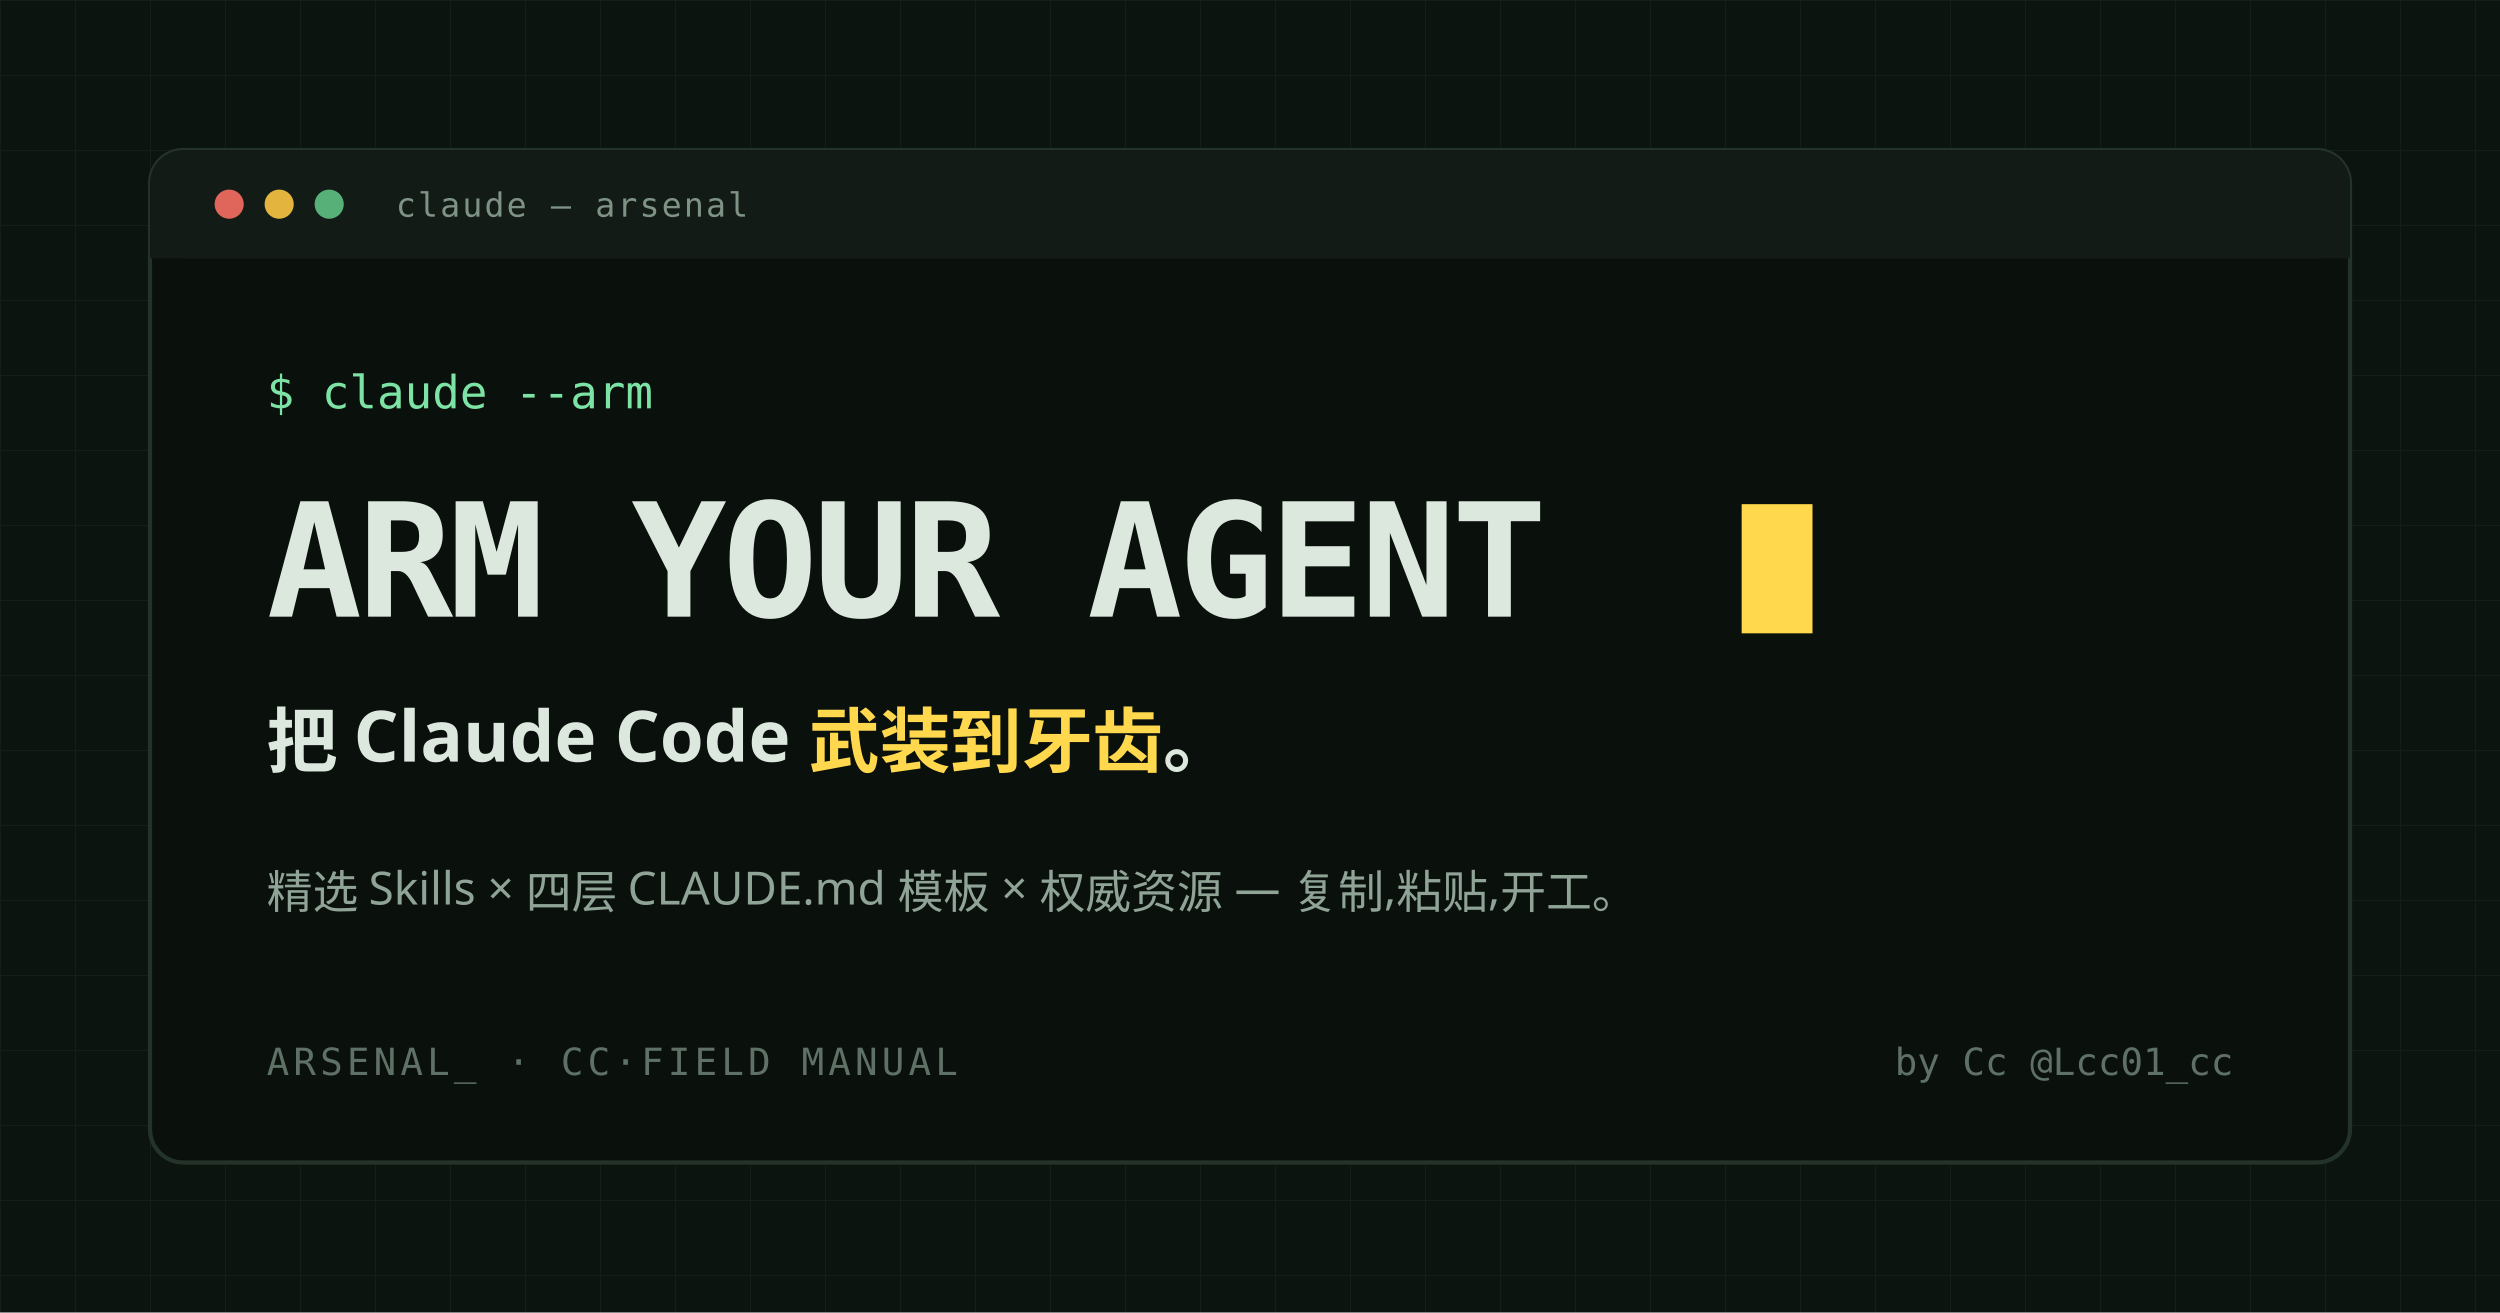
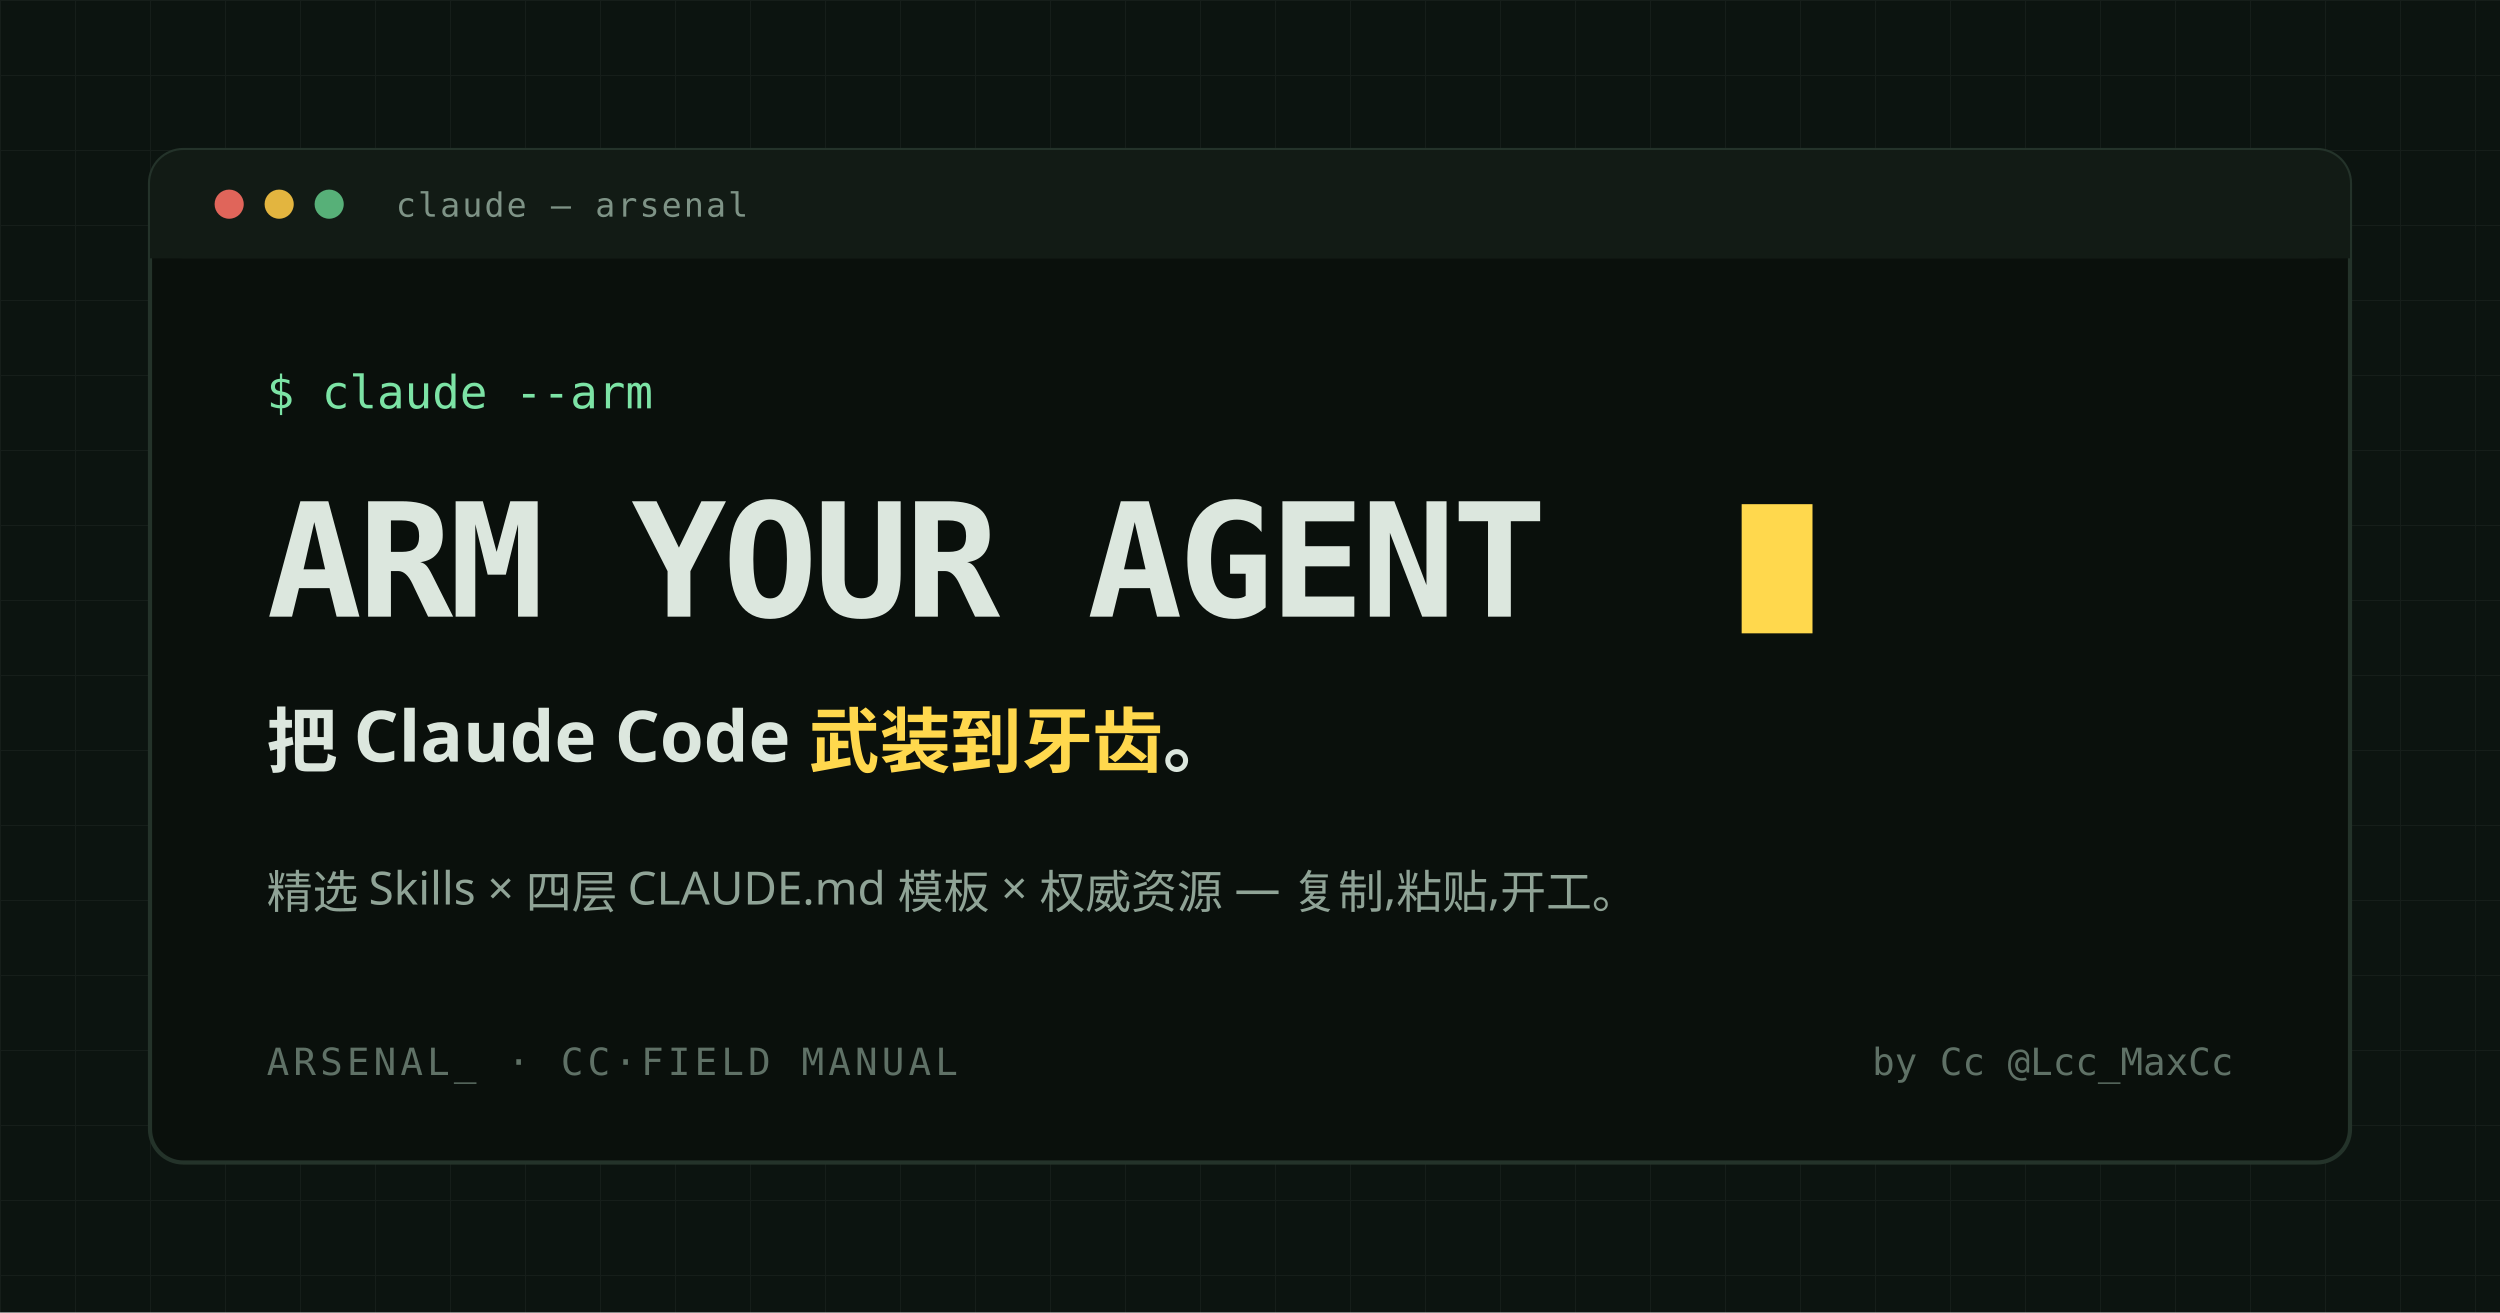
<svg xmlns="http://www.w3.org/2000/svg" width="1200" height="630" viewBox="0 0 1200 630">
  <defs>
    <pattern id="grid" width="36" height="36" patternUnits="userSpaceOnUse">
      <path d="M36 0H0V36" fill="none" stroke="rgba(220,231,222,.05)" stroke-width="1" />
    </pattern>
  </defs>
  <rect width="1200" height="630" fill="#0C1410" />
  <rect width="1200" height="630" fill="url(#grid)" />
  <rect x="72" y="72" width="1056" height="486" rx="16" fill="#0A100C" stroke="#24332A" stroke-width="2" />
  <rect x="72" y="72" width="1056" height="52" rx="16" fill="#121B15" />
  <rect x="72" y="108" width="1056" height="16" fill="#121B15" />
  <circle cx="110" cy="98" r="7" fill="#e0655a" />
  <circle cx="134" cy="98" r="7" fill="#e3b53f" />
  <circle cx="158" cy="98" r="7" fill="#57b078" />
  <text x="190" y="104" fill="#7E9386" font-family="JetBrains Mono, Menlo, monospace" font-size="16" letter-spacing="1">claude — arsenal</text>
  <text x="128" y="196" fill="#7CE3A5" font-family="JetBrains Mono, Menlo, monospace" font-size="22">$ claude --arm</text>
  <text x="128" y="296" fill="#DCE7DE" font-family="JetBrains Mono, Menlo, monospace" font-size="76" font-weight="700" letter-spacing="-2">ARM YOUR AGENT</text>
  <rect x="836" y="242" width="34" height="62" fill="#FFD84D" />
  <text x="128" y="368" fill="#DCE7DE" font-family="PingFang SC, Noto Sans SC, sans-serif" font-size="34" font-weight="700">把 Claude Code <tspan fill="#FFD84D">武装到牙齿</tspan>。</text>
  <text x="128" y="436" fill="#8FA396" font-family="PingFang SC, Noto Sans SC, sans-serif" font-size="22">精选 Skills × 四层 CLAUDE.md 模板 × 权威资源 — 复制,粘贴,开工。</text>
  <text x="128" y="516" fill="#5F7166" font-family="JetBrains Mono, Menlo, monospace" font-size="18" letter-spacing="2">ARSENAL_ · CC·FIELD MANUAL</text>
-   <text x="1072" y="516" fill="#5F7166" font-family="JetBrains Mono, Menlo, monospace" font-size="18" text-anchor="end">by Cc @Lcc01_cc</text>
+   <text x="1072" y="516" fill="#5F7166" font-family="JetBrains Mono, Menlo, monospace" font-size="18" text-anchor="end">by Cc @Lcc_MaxCc</text>
</svg>
